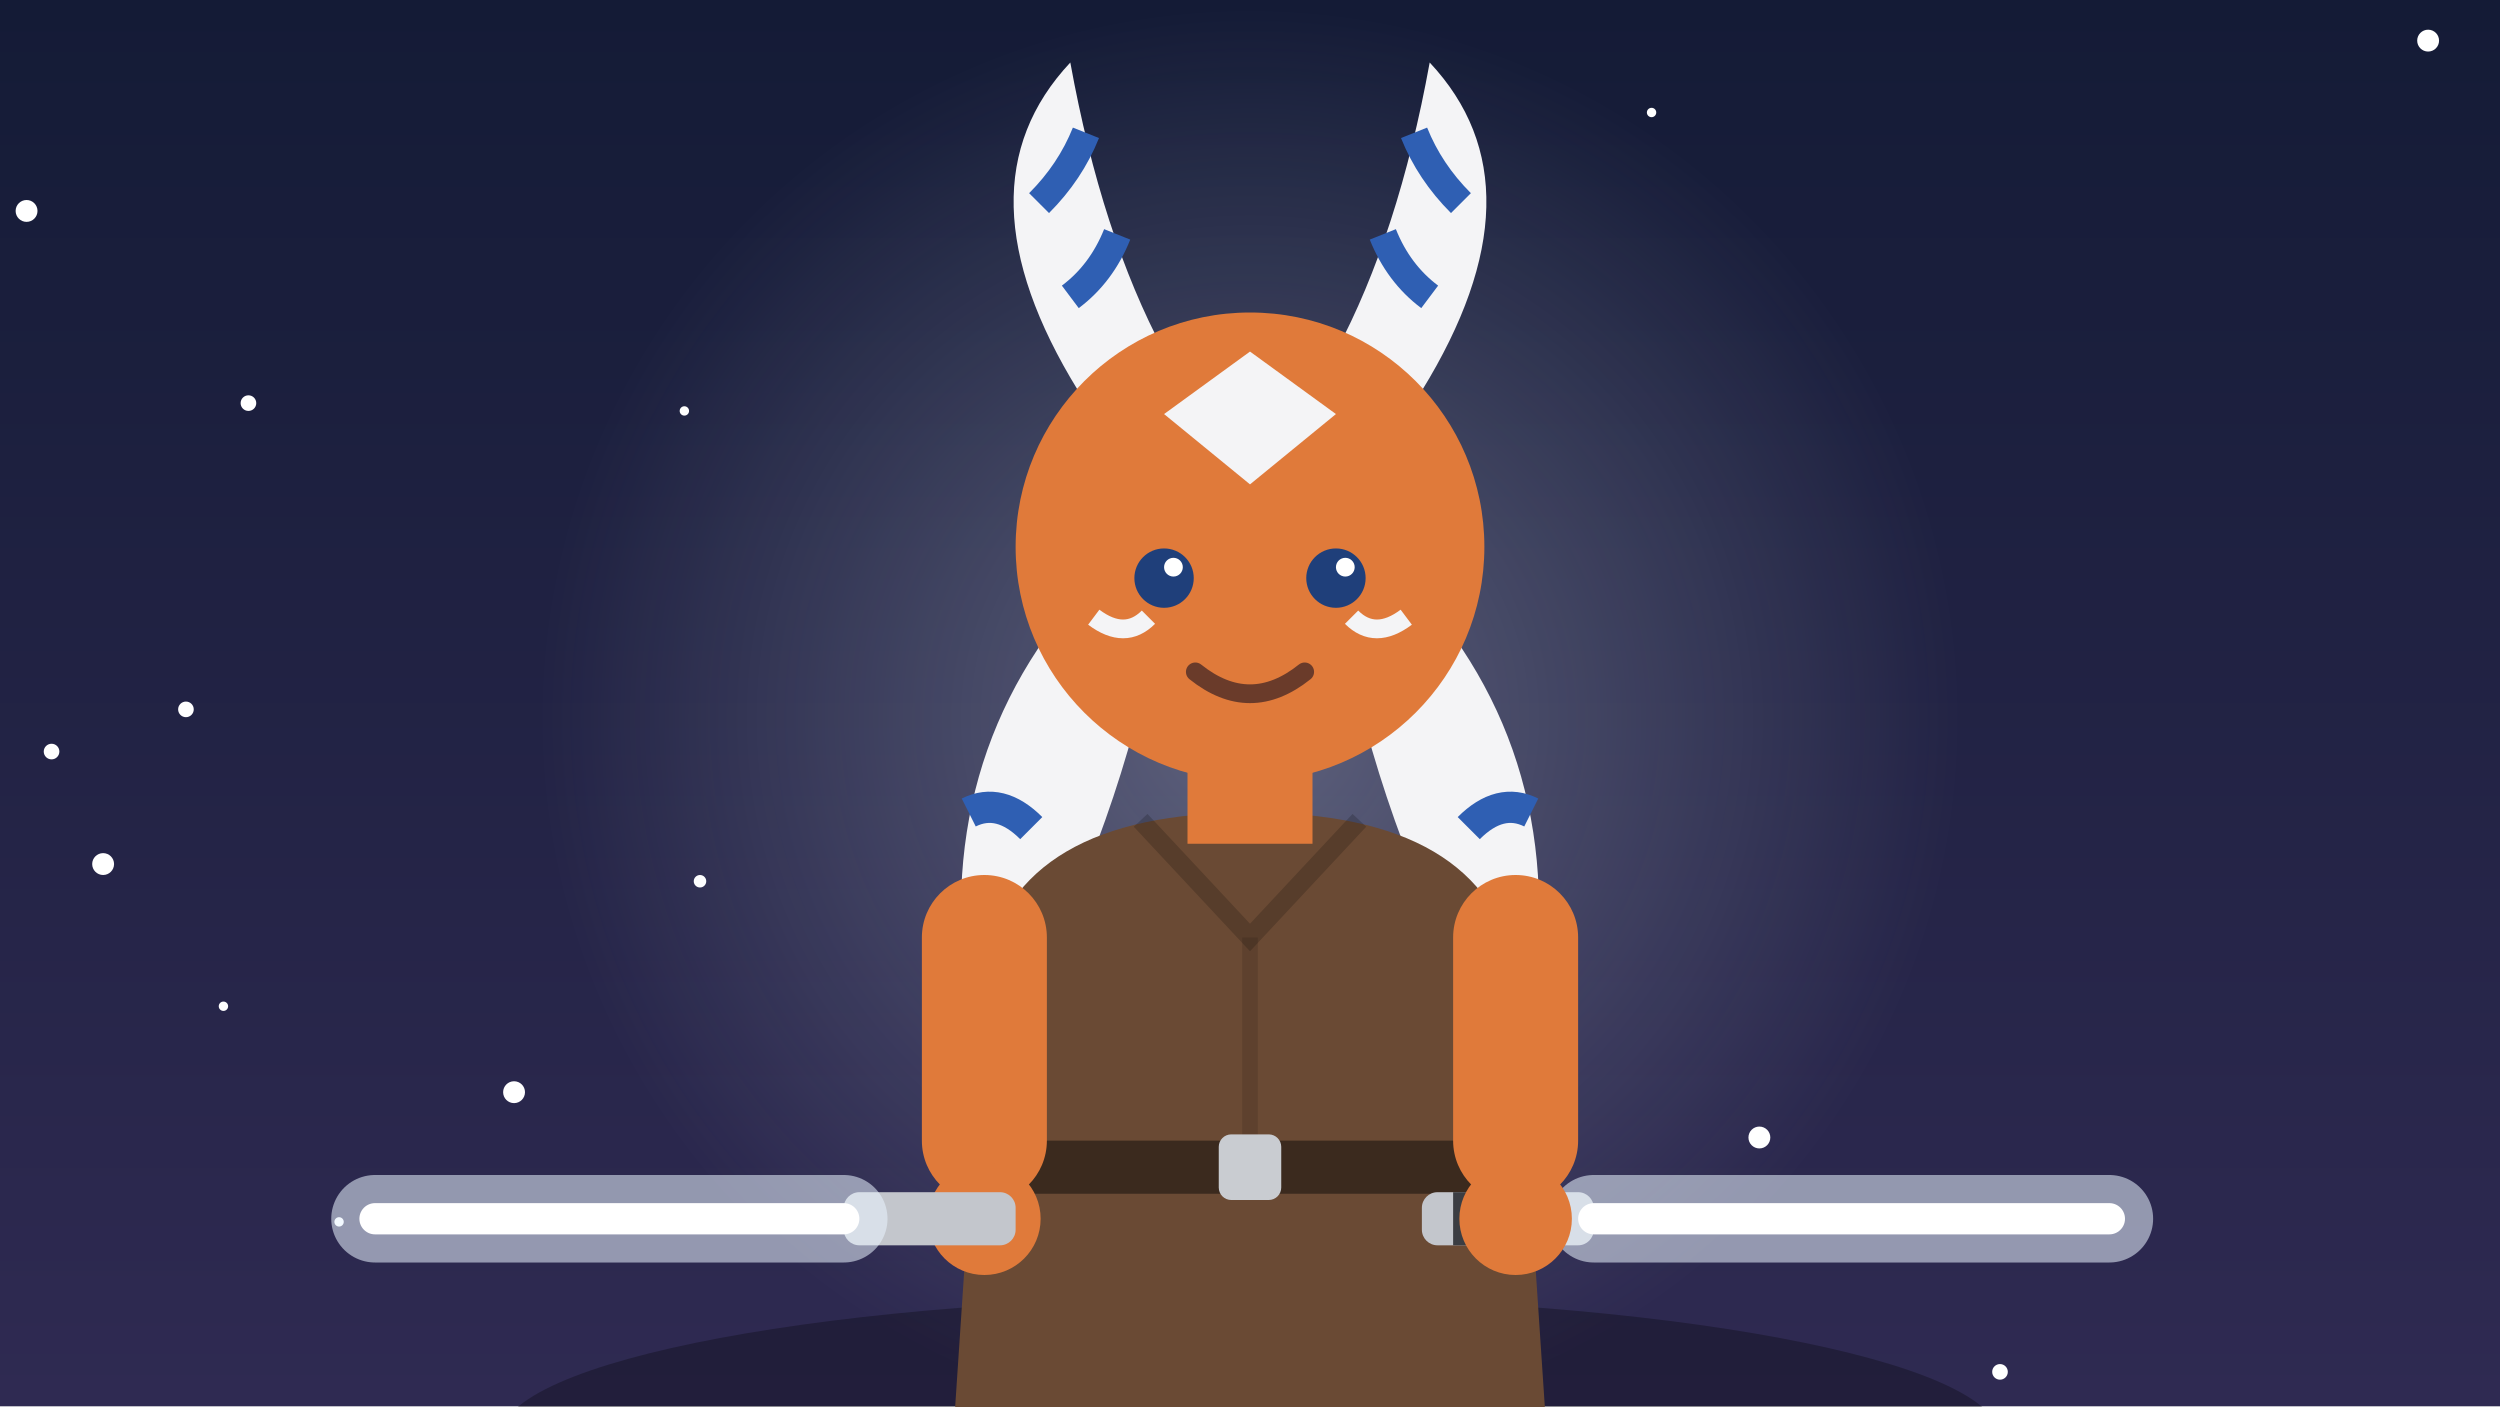
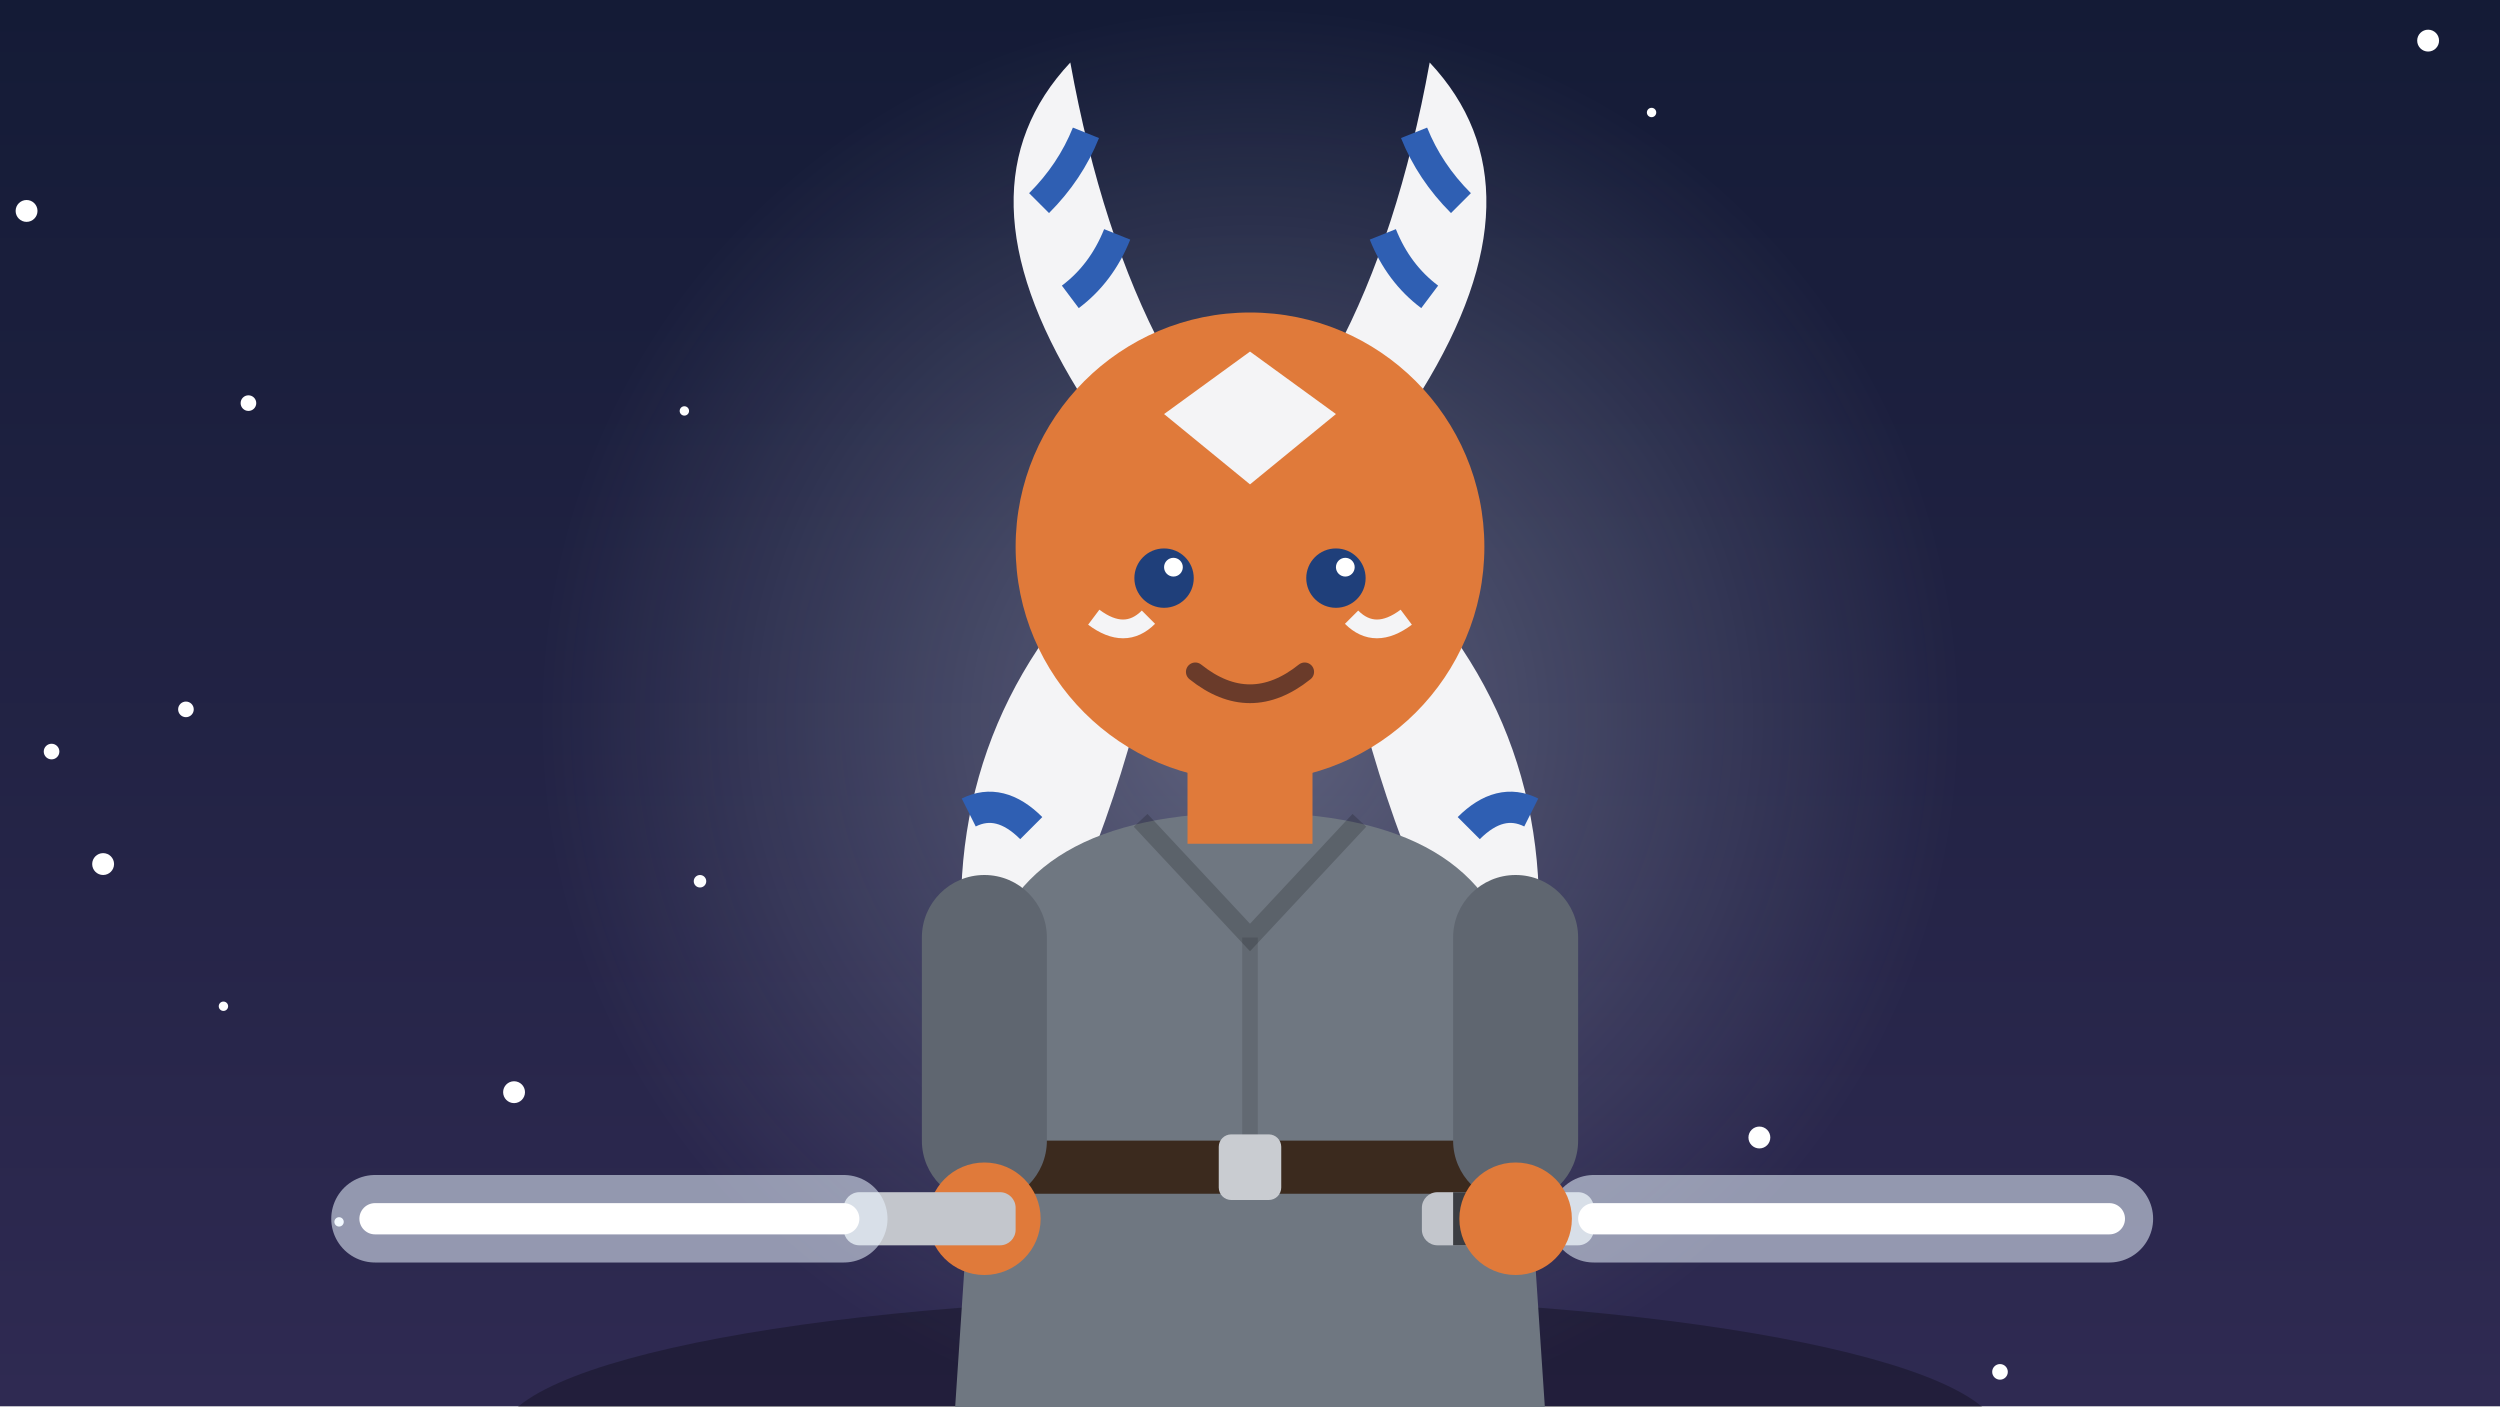
<svg xmlns="http://www.w3.org/2000/svg" viewBox="0 0 160 90" role="img" aria-label="Ahsoka Tano">
  <style>.tw{animation:tw 3.6s ease-in-out infinite}@keyframes tw{50%{opacity:.2}}
.bob{animation:bob 3.4s ease-in-out infinite}@keyframes bob{50%{transform:translateY(-1.3px)}}
.blink{transform-box:fill-box;transform-origin:center;animation:blink 5s infinite}@keyframes blink{0%,93%,100%{transform:scaleY(1)}96%{transform:scaleY(.1)}}
.glow{animation:glow 1.3s ease-in-out infinite}@keyframes glow{50%{opacity:.72}}
.pulse{animation:pulse 4s ease-in-out infinite}@keyframes pulse{50%{opacity:.55}}
@media (prefers-reduced-motion:reduce){*{animation:none!important}}.ra{transform-origin:97px 57px;animation:g 4.6s ease-in-out infinite;animation-delay:-1.7s}@keyframes g{0%,40%,100%{transform:rotate(-32deg)}55%{transform:rotate(-118deg)}68%{transform:rotate(-14deg)}80%{transform:rotate(-32deg)}}.la{transform-origin:63px 58px;animation:la 3.6s ease-in-out infinite}@keyframes la{50%{transform:rotate(5deg)}}.glint{opacity:.15;animation:glint 4s ease-in-out infinite}@keyframes glint{50%{opacity:.75}}.cape{transform-origin:80px 54px;animation:cape 4s ease-in-out infinite}@keyframes cape{50%{transform:skewX(-3deg)}}.led{animation:led 1.4s steps(1) infinite}@keyframes led{50%{opacity:.2}}</style>
  <defs>
    <linearGradient id="bg" x1="0" y1="0" x2="0" y2="1">
      <stop offset="0" stop-color="#141b36" />
      <stop offset="1" stop-color="#2f2a52" />
    </linearGradient>
    <radialGradient id="halo" cx=".5" cy=".5" r=".5">
      <stop offset="0" stop-color="#e9f4ff" stop-opacity=".3" />
      <stop offset="1" stop-color="#e9f4ff" stop-opacity="0" />
    </radialGradient>
  </defs>
  <rect width="160" height="90" fill="url(#bg)" />
  <circle class="tw" cx="68.1" cy="58.1" r="0.4" fill="#fff" style="animation-delay:-0.7s" />
  <circle class="tw" cx="105.7" cy="7.2" r="0.3" fill="#fff" style="animation-delay:-2.9s" />
  <circle class="tw" cx="43.8" cy="26.3" r="0.3" fill="#fff" style="animation-delay:-3s" />
  <circle class="tw" cx="1.7" cy="13.5" r="0.7" fill="#fff" style="animation-delay:-3s" />
  <circle class="tw" cx="6.6" cy="55.3" r="0.7" fill="#fff" style="animation-delay:-0.9s" />
  <circle class="tw" cx="3.3" cy="48.1" r="0.5" fill="#fff" style="animation-delay:-0.3s" />
  <circle class="tw" cx="44.8" cy="56.4" r="0.4" fill="#fff" style="animation-delay:-3.1s" />
  <circle class="tw" cx="112.6" cy="72.8" r="0.7" fill="#fff" style="animation-delay:-0.8s" />
  <circle class="tw" cx="14.3" cy="64.4" r="0.3" fill="#fff" style="animation-delay:-0.7s" />
  <circle class="tw" cx="155.4" cy="2.6" r="0.7" fill="#fff" style="animation-delay:-2.9s" />
  <circle class="tw" cx="32.9" cy="69.9" r="0.7" fill="#fff" style="animation-delay:-3.5s" />
  <circle class="tw" cx="15.9" cy="25.8" r="0.5" fill="#fff" style="animation-delay:-1.8s" />
  <circle class="tw" cx="128" cy="87.8" r="0.5" fill="#fff" style="animation-delay:-2.9s" />
  <circle class="tw" cx="21.7" cy="78.2" r="0.3" fill="#fff" style="animation-delay:-0.4s" />
  <circle class="tw" cx="11.9" cy="45.4" r="0.5" fill="#fff" style="animation-delay:-0.1s" />
  <circle class="tw" cx="59.8" cy="67.8" r="0.5" fill="#fff" style="animation-delay:-0.2s" />
  <circle class="pulse" cx="80" cy="46" r="46" fill="url(#halo)" />
  <ellipse cx="80" cy="92" rx="48" ry="9" fill="#000" opacity=".28" />
  <g class="bob">
    <path d="M69 25 Q61 12 68.5 4 Q70.5 15 74.5 22.5Z" fill="#f4f4f6" />
    <path d="M66.5 13 Q68.5 11 69.5 8.5 M68.5 19 Q70.5 17.5 71.5 15" stroke="#2f5fb3" stroke-width="1.8" fill="none" />
    <path d="M91 25 Q99 12 91.5 4 Q89.5 15 85.5 22.5Z" fill="#f4f4f6" />
    <path d="M93.5 13 Q91.5 11 90.5 8.5 M91.5 19 Q89.5 17.5 88.5 15" stroke="#2f5fb3" stroke-width="1.8" fill="none" />
    <path d="M67.5 40 Q58.5 52 63 69 Q70 57 73 45Z" fill="#f4f4f6" />
    <path d="M62 52 Q64 51 66 53 M61.8 59 Q63.5 58 65.5 60" stroke="#2f5fb3" stroke-width="2" fill="none" />
    <path d="M92.5 40 Q101.5 52 97 69 Q90 57 87 45Z" fill="#f4f4f6" />
    <path d="M98 52 Q96 51 94 53 M98.2 59 Q96.5 58 94.5 60" stroke="#2f5fb3" stroke-width="2" fill="none" />
-     <path d="M61 92 L63 62 Q65 52 80 52 Q95 52 97 62 L99 92Z" fill="#6a4a34" />
+     <path d="M61 92 L63 62 Q65 52 80 52 Q95 52 97 62 L99 92Z" fill="#6f7781" />
    <path d="M73 52.5 L80 60 L87 52.5" stroke="rgba(0,0,0,.18)" stroke-width="1.2" fill="none" />
    <path d="M80 60 V73" stroke="rgba(0,0,0,.12)" />
    <rect x="62.5" y="73" width="35" height="3.4" fill="#3b2a1e" />
    <rect x="78" y="72.6" width="4" height="4.2" rx=".8" fill="#c9ccd1" />
    <g class="la">
-       <rect x="59" y="56" width="8" height="21" rx="4" fill="#e07a3a" />
+       <rect x="59" y="56" width="8" height="21" rx="4" fill="#5f6670" />
      <circle cx="63" cy="78" r="3.6" fill="#e07a3a" />
      <rect x="54" y="76.3" width="11" height="3.4" rx="1" fill="#c3c6cc" />
      <g class="glow">
        <line x1="54" y1="78" x2="24" y2="78" stroke="#e9f4ff" stroke-width="5.6" stroke-linecap="round" opacity=".55" />
        <line x1="54" y1="78" x2="24" y2="78" stroke="#fff" stroke-width="2" stroke-linecap="round" />
      </g>
    </g>
    <rect x="76" y="46" width="8" height="8" fill="#e07a3a" />
    <circle cx="80" cy="35" r="15" fill="#e07a3a" />
    <g class="blink">
      <circle cx="74.5" cy="37" r="1.9" fill="#1f3f7a" />
      <circle cx="85.5" cy="37" r="1.9" fill="#1f3f7a" />
      <circle cx="75.1" cy="36.3" r="0.6" fill="#fff" />
      <circle cx="86.1" cy="36.3" r="0.6" fill="#fff" />
    </g>
    <path d="M76.5 43 Q80 45.8 83.5 43" stroke="#6a3b2a" stroke-width="1.2" fill="none" stroke-linecap="round" />
    <path d="M74.5 26.5 L80 22.5 L85.5 26.5 L80 31Z" fill="#f4f4f6" />
    <path d="M70 39.5 Q72 41 73.5 39.5 M86.5 39.5 Q88 41 90 39.5" stroke="#f4f4f6" stroke-width="1.2" fill="none" />
    <g class="ra">
-       <rect x="93" y="56" width="8" height="21" rx="4" fill="#e07a3a" />
+       <rect x="93" y="56" width="8" height="21" rx="4" fill="#5f6670" />
      <rect x="91" y="76.3" width="11" height="3.4" rx="1" fill="#c3c6cc" />
      <rect x="93" y="76.3" width="2" height="3.4" fill="#3b3d42" />
      <g class="glow">
        <line x1="102" y1="78" x2="135" y2="78" stroke="#e9f4ff" stroke-width="5.6" stroke-linecap="round" opacity=".55" />
        <line x1="102" y1="78" x2="135" y2="78" stroke="#fff" stroke-width="2" stroke-linecap="round" />
      </g>
      <circle cx="97" cy="78" r="3.6" fill="#e07a3a" />
    </g>
  </g>
</svg>
